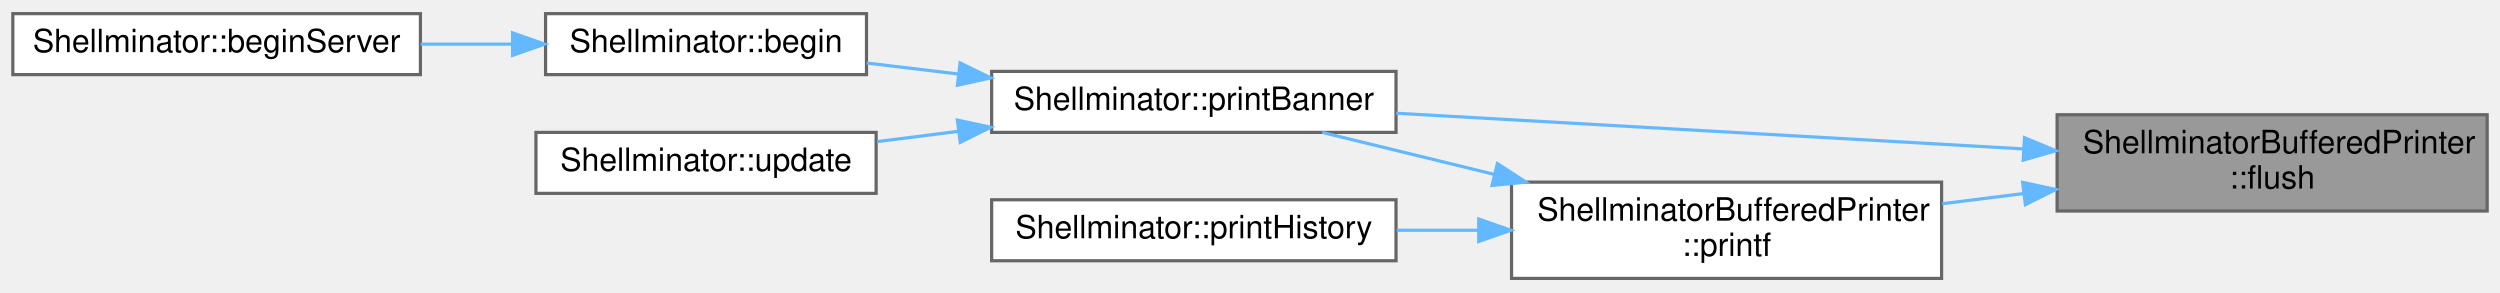
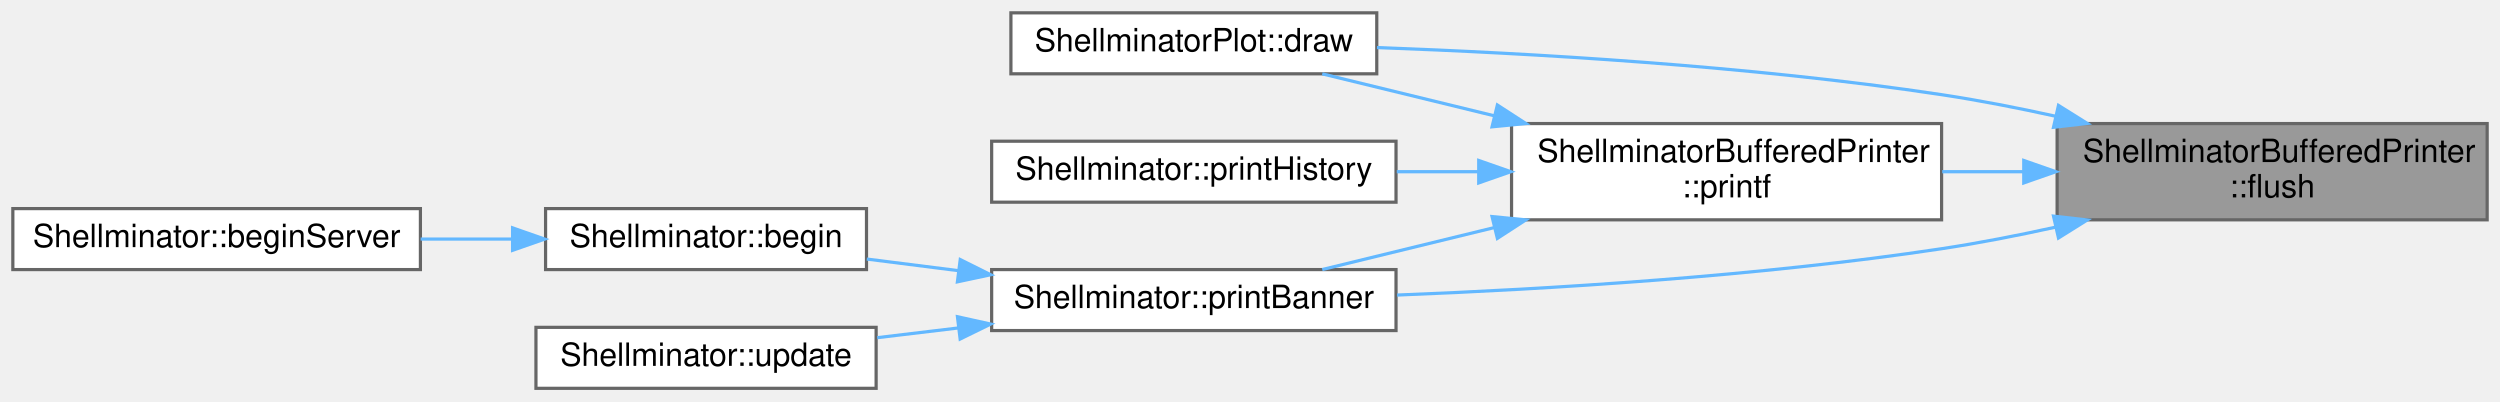
- <svg xmlns="http://www.w3.org/2000/svg" xmlns:xlink="http://www.w3.org/1999/xlink" width="779pt" height="91pt" viewBox="0.00 0.00 779.00 90.50">
-   <g id="graph0" class="graph" transform="scale(1 1) rotate(0) translate(4 86.5)">
+ <svg xmlns="http://www.w3.org/2000/svg" xmlns:xlink="http://www.w3.org/1999/xlink" width="779pt" height="125pt" viewBox="0.00 0.00 779.00 125.00">
+   <g id="graph0" class="graph" transform="scale(1 1) rotate(0) translate(4 121)">
    <g id="node1" class="node">
      <g id="a_node1">
        <a xlink:title="Flush function.">
-           <polygon fill="#999999" stroke="#666666" points="771,-51 637,-51 637,-21 771,-21 771,-51" />
-           <text text-anchor="start" x="645" y="-39" font-family="Helvetica,sans-Serif" font-size="10.00">ShellminatorBufferedPrinter</text>
-           <text text-anchor="middle" x="704" y="-28" font-family="Helvetica,sans-Serif" font-size="10.00">::flush</text>
+           <polygon fill="#999999" stroke="#666666" points="771,-82.5 637,-82.5 637,-52.5 771,-52.5 771,-82.5" />
+           <text text-anchor="start" x="645" y="-70.5" font-family="Helvetica,sans-Serif" font-size="10.00">ShellminatorBufferedPrinter</text>
+           <text text-anchor="middle" x="704" y="-59.5" font-family="Helvetica,sans-Serif" font-size="10.00">::flush</text>
        </a>
      </g>
    </g>
    <g id="node2" class="node">
      <g id="a_node2">
-         <a xlink:href="class_shellminator.html#a6a74cf2bf2746c17ef6b8874f75ec4d7" target="_top" xlink:title="This function prints the banner text.">
-           <polygon fill="white" stroke="#666666" points="431,-64.5 305,-64.5 305,-45.5 431,-45.5 431,-64.5" />
-           <text text-anchor="middle" x="368" y="-52.5" font-family="Helvetica,sans-Serif" font-size="10.00">Shellminator::printBanner</text>
+         <a xlink:href="class_shellminator_plot.html#aea7616591a9cd44c546bed9ec33b2020" target="_top" xlink:title=" ">
+           <polygon fill="white" stroke="#666666" points="425,-117 311,-117 311,-98 425,-98 425,-117" />
+           <text text-anchor="middle" x="368" y="-105" font-family="Helvetica,sans-Serif" font-size="10.00">ShellminatorPlot::draw</text>
        </a>
      </g>
    </g>
    <g id="edge1" class="edge">
-       <path fill="none" stroke="#63b8ff" d="M626.56,-40.35C567.32,-43.72 486.28,-48.33 431.03,-51.47" />
-       <polygon fill="#63b8ff" stroke="#63b8ff" points="626.83,-43.84 636.61,-39.78 626.43,-36.85 626.83,-43.84" />
+       <path fill="none" stroke="#63b8ff" d="M636.61,-84.76C624.82,-87.36 612.59,-89.75 601,-91.5 541.32,-100.52 472.22,-104.46 425.06,-106.18" />
+       <polygon fill="#63b8ff" stroke="#63b8ff" points="637.42,-88.16 646.4,-82.54 635.87,-81.34 637.42,-88.16" />
+     </g>
+     <g id="node3" class="node">
+       <g id="a_node3">
+         <a xlink:href="class_shellminator.html#a6a74cf2bf2746c17ef6b8874f75ec4d7" target="_top" xlink:title="This function prints the banner text.">
+           <polygon fill="white" stroke="#666666" points="431,-37 305,-37 305,-18 431,-18 431,-37" />
+           <text text-anchor="middle" x="368" y="-25" font-family="Helvetica,sans-Serif" font-size="10.00">Shellminator::printBanner</text>
+         </a>
+       </g>
+     </g>
+     <g id="edge2" class="edge">
+       <path fill="none" stroke="#63b8ff" d="M636.61,-50.24C624.82,-47.64 612.59,-45.25 601,-43.5 543.91,-34.87 478.21,-30.89 431.33,-29.06" />
+       <polygon fill="#63b8ff" stroke="#63b8ff" points="635.87,-53.66 646.4,-52.46 637.42,-46.84 635.87,-53.66" />
+     </g>
+     <g id="node7" class="node">
+       <g id="a_node7">
+         <a xlink:href="class_shellminator_buffered_printer.html#aadb670e69391ed2757391ec2ea64943e" target="_top" xlink:title="Regular printf like function.">
+           <polygon fill="white" stroke="#666666" points="601,-82.5 467,-82.5 467,-52.5 601,-52.5 601,-82.5" />
+           <text text-anchor="start" x="475" y="-70.5" font-family="Helvetica,sans-Serif" font-size="10.00">ShellminatorBufferedPrinter</text>
+           <text text-anchor="middle" x="534" y="-59.5" font-family="Helvetica,sans-Serif" font-size="10.00">::printf</text>
+         </a>
+       </g>
+     </g>
+     <g id="edge6" class="edge">
+       <path fill="none" stroke="#63b8ff" d="M626.41,-67.5C617.99,-67.5 609.47,-67.5 601.19,-67.5" />
+       <polygon fill="#63b8ff" stroke="#63b8ff" points="626.6,-71 636.6,-67.5 626.6,-64 626.6,-71" />
+     </g>
+     <g id="node4" class="node">
+       <g id="a_node4">
+         <a xlink:href="class_shellminator.html#a0262b7bdcb0f22a7f0d17f8ca76fc35d" target="_top" xlink:title="Shellminator initialization function.">
+           <polygon fill="white" stroke="#666666" points="266,-56 166,-56 166,-37 266,-37 266,-56" />
+           <text text-anchor="middle" x="216" y="-44" font-family="Helvetica,sans-Serif" font-size="10.00">Shellminator::begin</text>
+         </a>
+       </g>
+     </g>
+     <g id="edge3" class="edge">
+       <path fill="none" stroke="#63b8ff" d="M294.65,-36.66C284.98,-37.89 275.24,-39.12 266.09,-40.28" />
+       <polygon fill="#63b8ff" stroke="#63b8ff" points="295.21,-40.12 304.69,-35.39 294.33,-33.18 295.21,-40.12" />
    </g>
    <g id="node6" class="node">
      <g id="a_node6">
-         <a xlink:href="class_shellminator_buffered_printer.html#aadb670e69391ed2757391ec2ea64943e" target="_top" xlink:title="Regular printf like function.">
-           <polygon fill="white" stroke="#666666" points="601,-30 467,-30 467,0 601,0 601,-30" />
-           <text text-anchor="start" x="475" y="-18" font-family="Helvetica,sans-Serif" font-size="10.00">ShellminatorBufferedPrinter</text>
-           <text text-anchor="middle" x="534" y="-7" font-family="Helvetica,sans-Serif" font-size="10.00">::printf</text>
+         <a xlink:href="class_shellminator.html#a3f8933d5b0360a3f4b3bff32e12a77d1" target="_top" xlink:title="Update function.">
+           <polygon fill="white" stroke="#666666" points="269,-19 163,-19 163,0 269,0 269,-19" />
+           <text text-anchor="middle" x="216" y="-7" font-family="Helvetica,sans-Serif" font-size="10.00">Shellminator::update</text>
        </a>
      </g>
    </g>
    <g id="edge5" class="edge">
-       <path fill="none" stroke="#63b8ff" d="M626.41,-26.43C617.99,-25.37 609.47,-24.31 601.19,-23.27" />
-       <polygon fill="#63b8ff" stroke="#63b8ff" points="626.25,-29.93 636.6,-27.7 627.11,-22.99 626.25,-29.93" />
-     </g>
-     <g id="node3" class="node">
-       <g id="a_node3">
-         <a xlink:href="class_shellminator.html#a0262b7bdcb0f22a7f0d17f8ca76fc35d" target="_top" xlink:title="Shellminator initialization function.">
-           <polygon fill="white" stroke="#666666" points="266,-82.5 166,-82.5 166,-63.5 266,-63.5 266,-82.5" />
-           <text text-anchor="middle" x="216" y="-70.5" font-family="Helvetica,sans-Serif" font-size="10.00">Shellminator::begin</text>
-         </a>
-       </g>
-     </g>
-     <g id="edge2" class="edge">
-       <path fill="none" stroke="#63b8ff" d="M294.65,-63.68C284.98,-64.84 275.24,-66.01 266.09,-67.11" />
-       <polygon fill="#63b8ff" stroke="#63b8ff" points="295.18,-67.14 304.69,-62.48 294.34,-60.19 295.18,-67.14" />
+       <path fill="none" stroke="#63b8ff" d="M294.7,-18.82C286.15,-17.8 277.55,-16.77 269.35,-15.78" />
+       <polygon fill="#63b8ff" stroke="#63b8ff" points="294.34,-22.31 304.69,-20.02 295.18,-15.36 294.34,-22.31" />
    </g>
    <g id="node5" class="node">
      <g id="a_node5">
-         <a xlink:href="class_shellminator.html#a3f8933d5b0360a3f4b3bff32e12a77d1" target="_top" xlink:title="Update function.">
-           <polygon fill="white" stroke="#666666" points="269,-45.5 163,-45.5 163,-26.5 269,-26.5 269,-45.5" />
-           <text text-anchor="middle" x="216" y="-33.5" font-family="Helvetica,sans-Serif" font-size="10.00">Shellminator::update</text>
+         <a xlink:href="class_shellminator.html#a634f65f3de75cdd4ec196bb836ce1f6f" target="_top" xlink:title="Start WiFi Server.">
+           <polygon fill="white" stroke="#666666" points="127,-56 0,-56 0,-37 127,-37 127,-56" />
+           <text text-anchor="middle" x="63.5" y="-44" font-family="Helvetica,sans-Serif" font-size="10.00">Shellminator::beginServer</text>
        </a>
      </g>
    </g>
    <g id="edge4" class="edge">
-       <path fill="none" stroke="#63b8ff" d="M294.7,-45.84C286.15,-44.76 277.55,-43.67 269.35,-42.63" />
-       <polygon fill="#63b8ff" stroke="#63b8ff" points="294.33,-49.32 304.69,-47.11 295.21,-42.38 294.33,-49.32" />
+       <path fill="none" stroke="#63b8ff" d="M155.69,-46.5C146.29,-46.5 136.54,-46.5 127.07,-46.5" />
+       <polygon fill="#63b8ff" stroke="#63b8ff" points="155.72,-50 165.72,-46.5 155.72,-43 155.72,-50" />
    </g>
-     <g id="node4" class="node">
-       <g id="a_node4">
-         <a xlink:href="class_shellminator.html#a634f65f3de75cdd4ec196bb836ce1f6f" target="_top" xlink:title="Start WiFi Server.">
-           <polygon fill="white" stroke="#666666" points="127,-82.5 0,-82.5 0,-63.5 127,-63.5 127,-82.5" />
-           <text text-anchor="middle" x="63.5" y="-70.5" font-family="Helvetica,sans-Serif" font-size="10.00">Shellminator::beginServer</text>
+     <g id="edge7" class="edge">
+       <path fill="none" stroke="#63b8ff" d="M461.63,-84.91C443.22,-89.4 424.08,-94.07 408.01,-97.99" />
+       <polygon fill="#63b8ff" stroke="#63b8ff" points="462.58,-88.28 471.47,-82.51 460.92,-81.48 462.58,-88.28" />
+     </g>
+     <g id="edge8" class="edge">
+       <path fill="none" stroke="#63b8ff" d="M461.63,-50.09C443.22,-45.6 424.08,-40.93 408.01,-37.01" />
+       <polygon fill="#63b8ff" stroke="#63b8ff" points="460.92,-53.52 471.47,-52.49 462.58,-46.72 460.92,-53.52" />
+     </g>
+     <g id="node8" class="node">
+       <g id="a_node8">
+         <a xlink:href="class_shellminator.html#a2fd33cc9433d6d575a7c6e6e0019b682" target="_top" xlink:title=" ">
+           <polygon fill="white" stroke="#666666" points="431,-77 305,-77 305,-58 431,-58 431,-77" />
+           <text text-anchor="middle" x="368" y="-65" font-family="Helvetica,sans-Serif" font-size="10.00">Shellminator::printHistory</text>
        </a>
      </g>
    </g>
-     <g id="edge3" class="edge">
-       <path fill="none" stroke="#63b8ff" d="M155.69,-73C146.29,-73 136.54,-73 127.07,-73" />
-       <polygon fill="#63b8ff" stroke="#63b8ff" points="155.72,-76.5 165.72,-73 155.72,-69.5 155.72,-76.5" />
-     </g>
-     <g id="edge6" class="edge">
-       <path fill="none" stroke="#63b8ff" d="M461.63,-32.41C443.22,-36.9 424.08,-41.57 408.01,-45.49" />
-       <polygon fill="#63b8ff" stroke="#63b8ff" points="462.58,-35.78 471.47,-30.01 460.92,-28.98 462.58,-35.78" />
-     </g>
-     <g id="node7" class="node">
-       <g id="a_node7">
-         <a xlink:href="class_shellminator.html#a2fd33cc9433d6d575a7c6e6e0019b682" target="_top" xlink:title=" ">
-           <polygon fill="white" stroke="#666666" points="431,-24.5 305,-24.5 305,-5.5 431,-5.5 431,-24.5" />
-           <text text-anchor="middle" x="368" y="-12.5" font-family="Helvetica,sans-Serif" font-size="10.00">Shellminator::printHistory</text>
-         </a>
-       </g>
-     </g>
-     <g id="edge7" class="edge">
-       <path fill="none" stroke="#63b8ff" d="M456.5,-15C448.04,-15 439.49,-15 431.23,-15" />
-       <polygon fill="#63b8ff" stroke="#63b8ff" points="456.77,-18.5 466.77,-15 456.77,-11.5 456.77,-18.5" />
+     <g id="edge9" class="edge">
+       <path fill="none" stroke="#63b8ff" d="M456.5,-67.5C448.04,-67.5 439.49,-67.5 431.23,-67.5" />
+       <polygon fill="#63b8ff" stroke="#63b8ff" points="456.77,-71 466.77,-67.5 456.77,-64 456.77,-71" />
    </g>
  </g>
</svg>
